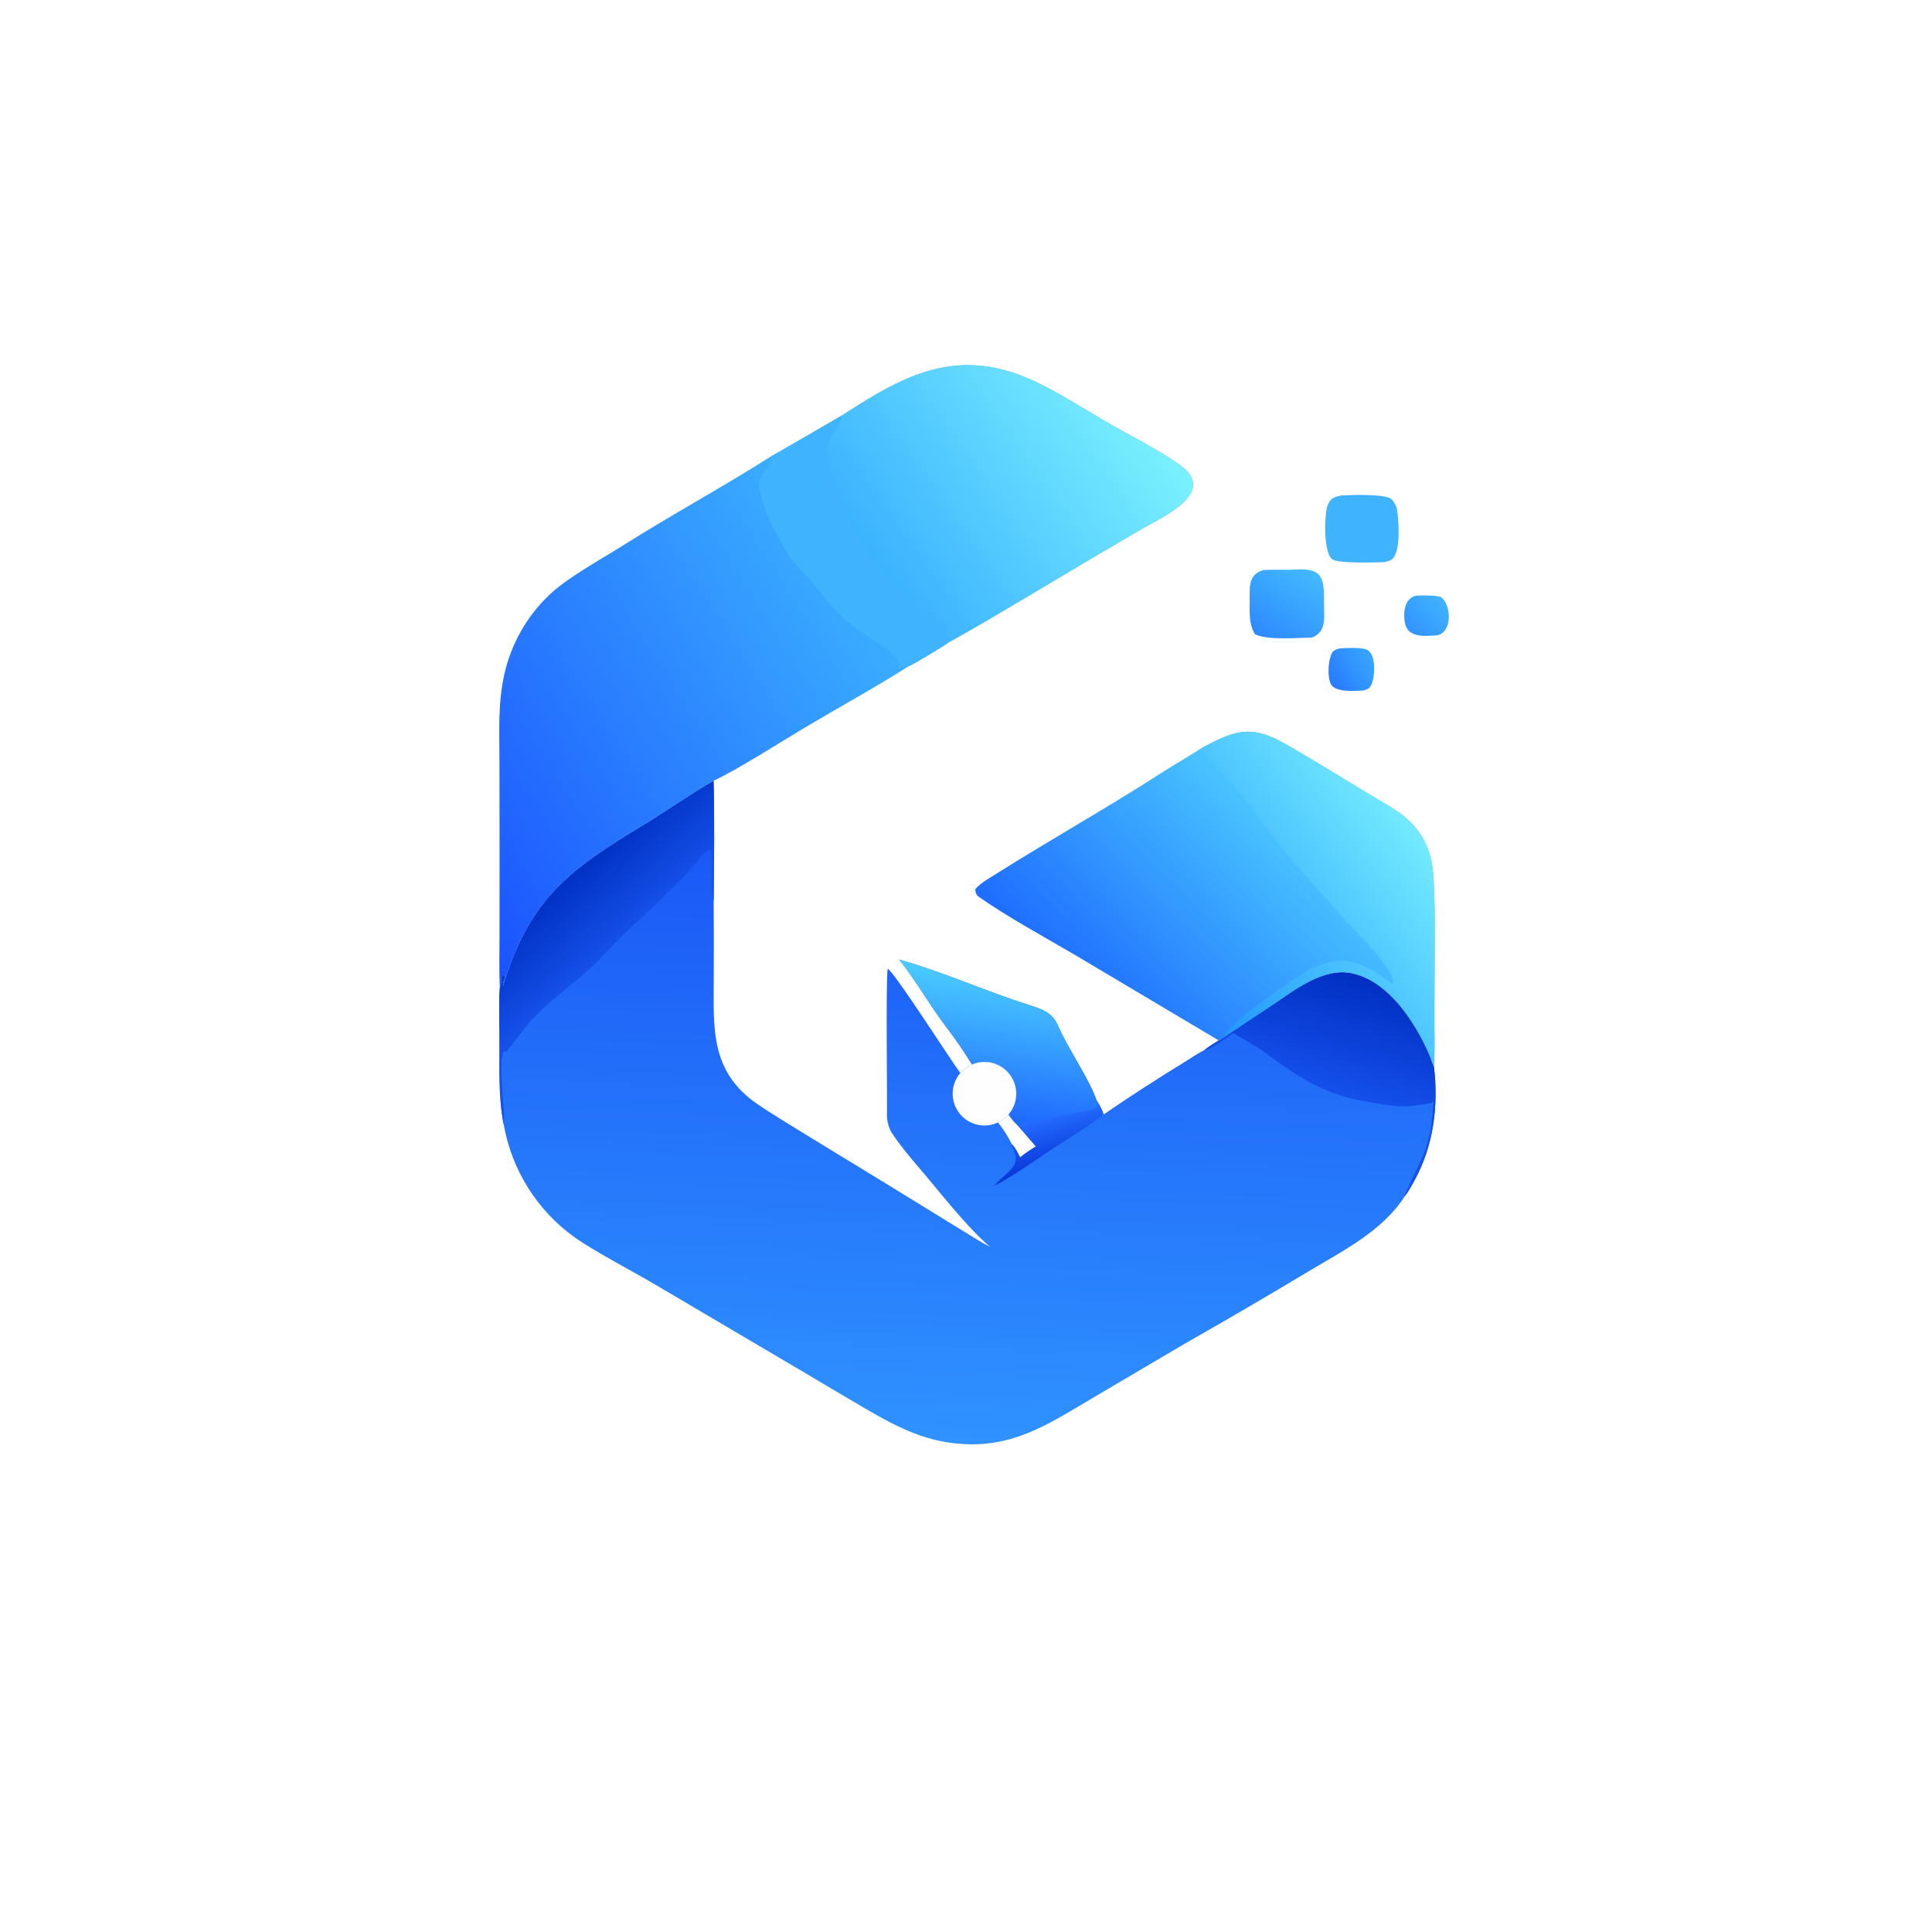
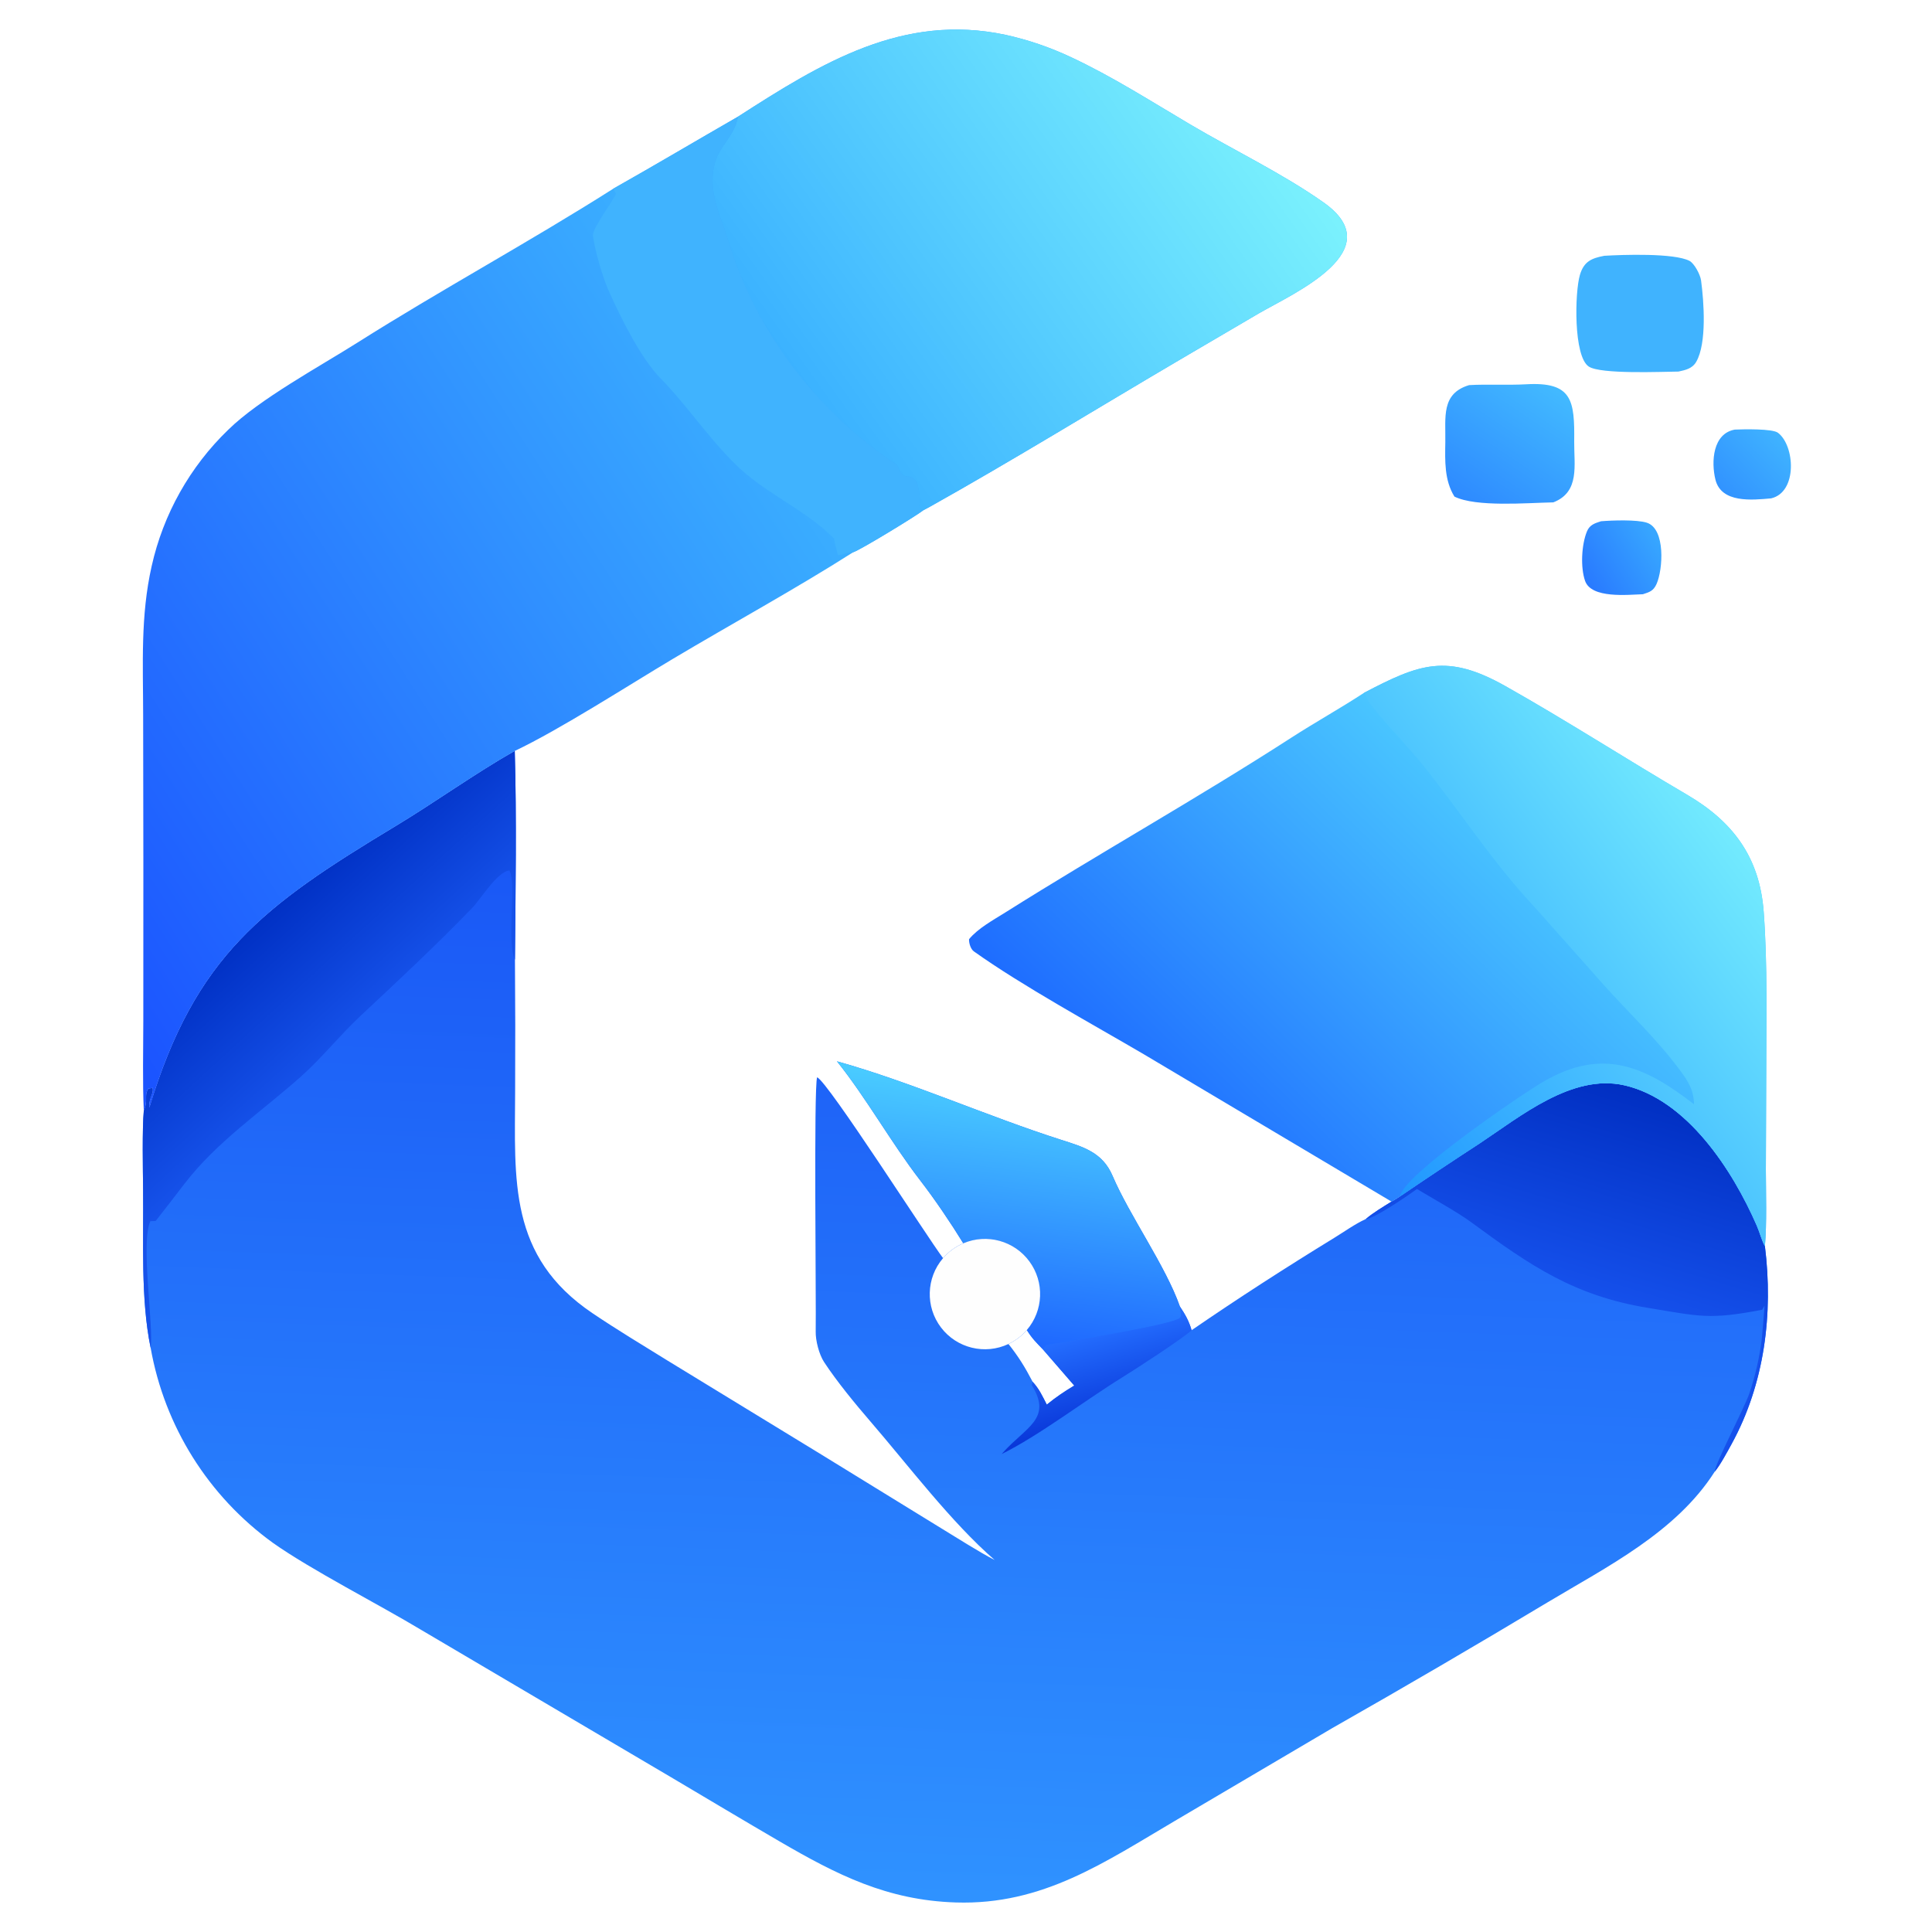
- <svg xmlns="http://www.w3.org/2000/svg" version="1.1" style="display: block;" viewBox="0 0 2048 2048" width="1000" height="1000" preserveAspectRatio="none">
+ <svg xmlns="http://www.w3.org/2000/svg" version="1.1" style="display: block;" viewBox="442 369 1180 1180" width="1000" height="1000" preserveAspectRatio="xMidYMid meet">
  <defs>
    <linearGradient id="Gradient1" gradientUnits="userSpaceOnUse" x1="1494.9" y1="667.977" x2="1528.1" y2="636.023">
      <stop class="stop0" offset="0" stop-opacity="1" stop-color="rgb(50,148,255)" />
      <stop class="stop1" offset="1" stop-opacity="1" stop-color="rgb(63,178,255)" />
    </linearGradient>
    <linearGradient id="Gradient2" gradientUnits="userSpaceOnUse" x1="1411.19" y1="722.073" x2="1452.98" y2="696.202">
      <stop class="stop0" offset="0" stop-opacity="1" stop-color="rgb(41,123,255)" />
      <stop class="stop1" offset="1" stop-opacity="1" stop-color="rgb(55,166,255)" />
    </linearGradient>
    <linearGradient id="Gradient3" gradientUnits="userSpaceOnUse" x1="1339.59" y1="675.446" x2="1387.72" y2="604.09">
      <stop class="stop0" offset="0" stop-opacity="1" stop-color="rgb(46,139,255)" />
      <stop class="stop1" offset="1" stop-opacity="1" stop-color="rgb(66,185,255)" />
    </linearGradient>
    <linearGradient id="Gradient4" gradientUnits="userSpaceOnUse" x1="1266.11" y1="1054.65" x2="1500.13" y2="879.833">
      <stop class="stop0" offset="0" stop-opacity="1" stop-color="rgb(32,151,255)" />
      <stop class="stop1" offset="1" stop-opacity="1" stop-color="rgb(114,234,254)" />
    </linearGradient>
    <linearGradient id="Gradient5" gradientUnits="userSpaceOnUse" x1="1171.71" y1="1078.15" x2="1364.44" y2="880.029">
      <stop class="stop0" offset="0" stop-opacity="1" stop-color="rgb(30,109,255)" />
      <stop class="stop1" offset="1" stop-opacity="1" stop-color="rgb(73,197,255)" />
    </linearGradient>
    <linearGradient id="Gradient6" gradientUnits="userSpaceOnUse" x1="924.338" y1="592.102" x2="1187.72" y2="404.388">
      <stop class="stop0" offset="0" stop-opacity="1" stop-color="rgb(59,178,255)" />
      <stop class="stop1" offset="1" stop-opacity="1" stop-color="rgb(122,241,253)" />
    </linearGradient>
    <linearGradient id="Gradient7" gradientUnits="userSpaceOnUse" x1="448.848" y1="899.55" x2="898.337" y2="613.033">
      <stop class="stop0" offset="0" stop-opacity="1" stop-color="rgb(27,84,255)" />
      <stop class="stop1" offset="1" stop-opacity="1" stop-color="rgb(58,173,255)" />
    </linearGradient>
    <linearGradient id="Gradient8" gradientUnits="userSpaceOnUse" x1="1104.3" y1="1183.5" x2="1118.45" y2="1236.35">
      <stop class="stop0" offset="0" stop-opacity="1" stop-color="rgb(36,110,255)" />
      <stop class="stop1" offset="1" stop-opacity="1" stop-color="rgb(9,55,217)" />
    </linearGradient>
    <linearGradient id="Gradient9" gradientUnits="userSpaceOnUse" x1="1050.42" y1="1186.42" x2="1069.35" y2="1035.33">
      <stop class="stop0" offset="0" stop-opacity="1" stop-color="rgb(31,105,255)" />
      <stop class="stop1" offset="1" stop-opacity="1" stop-color="rgb(73,203,255)" />
    </linearGradient>
    <linearGradient id="Gradient10" gradientUnits="userSpaceOnUse" x1="1441.86" y1="1035.47" x2="1405.44" y2="1156.21">
      <stop class="stop0" offset="0" stop-opacity="1" stop-color="rgb(1,47,194)" />
      <stop class="stop1" offset="1" stop-opacity="1" stop-color="rgb(21,80,235)" />
    </linearGradient>
    <linearGradient id="Gradient11" gradientUnits="userSpaceOnUse" x1="603.747" y1="930.06" x2="664.507" y2="996.527">
      <stop class="stop0" offset="0" stop-opacity="1" stop-color="rgb(1,49,197)" />
      <stop class="stop1" offset="1" stop-opacity="1" stop-color="rgb(22,82,234)" />
    </linearGradient>
    <linearGradient id="Gradient12" gradientUnits="userSpaceOnUse" x1="1034.23" y1="910.597" x2="1010.97" y2="1527.85">
      <stop class="stop0" offset="0" stop-opacity="1" stop-color="rgb(26,88,246)" />
      <stop class="stop1" offset="1" stop-opacity="1" stop-color="rgb(47,146,255)" />
    </linearGradient>
  </defs>
  <path transform="translate(0,0)" fill="url(#Gradient12)" d="M 529.833 1047.31 C 532.689 1041.15 529.833 1038.5 532.557 1033.97 L 535.119 1033.45 C 536.177 1036.82 532.472 1040.4 533.234 1045.53 C 561.39 952.652 602.803 922.264 683.719 873.511 C 707.176 859.377 732.298 841.334 756.396 827.651 C 757.584 868.357 756.883 914.188 756.518 955.158 C 756.731 981.842 756.767 1008.53 756.625 1035.21 C 756.474 1089.95 752.322 1136.32 803.941 1171.11 C 818.877 1181.17 834.222 1190.41 849.528 1199.88 L 943.976 1257.58 L 1016.76 1302.35 C 1026.07 1307.97 1040.12 1317.02 1049.5 1321.79 C 1023.02 1298.81 996.804 1264.07 973.654 1237.23 C 964.384 1226.48 953.107 1212.78 945.364 1200.97 C 942.175 1196.11 940.102 1187.64 940.205 1182.32 C 940.537 1165.27 938.938 1033.09 941.066 1026.97 C 947.588 1029.56 1008.64 1125.1 1017.99 1137.43 C 1021.36 1133.5 1025.59 1130.4 1030.35 1128.37 C 1022.64 1115.83 1012.9 1101.43 1003.91 1089.78 C 986.321 1066.96 971.04 1039.48 953.178 1017.21 C 998.505 1029.87 1045.04 1050.78 1090.16 1065.18 C 1103.9 1069.57 1115.36 1072.86 1121.48 1087.09 C 1131.93 1111.55 1153.96 1142.24 1162.63 1166.94 C 1165.81 1171.7 1168.22 1175.86 1169.78 1181.46 C 1198.36 1161.83 1227.26 1143.21 1256.83 1125.09 C 1263.03 1121.29 1269.63 1116.54 1276.15 1113.55 C 1281 1109.47 1286.5 1106.28 1291.89 1102.89 C 1293.86 1101.89 1295.24 1100.94 1297.1 1099.73 C 1313.18 1088.79 1329.38 1078.01 1345.69 1067.4 C 1370.68 1050.85 1402.22 1024.65 1434.04 1031.86 C 1472.39 1040.56 1500.25 1083.8 1514.92 1117.45 C 1516.72 1121.51 1517.92 1126.49 1519.95 1130.13 C 1525.1 1171.39 1519.75 1214.19 1499.59 1250.97 C 1497.14 1255.44 1492.46 1264.17 1489.26 1267.88 C 1465.63 1304.96 1423.42 1325.93 1387.11 1347.71 C 1343.58 1373.84 1299.73 1399.46 1255.59 1424.54 L 1160.75 1480.44 C 1116.71 1506.34 1078.96 1532.66 1025.78 1530.96 C 983.797 1529.62 953.274 1514.14 917.752 1493.44 C 896.015 1480.77 874.668 1468 853.166 1455.25 L 699.513 1364.64 C 673.161 1348.77 631.999 1327.83 608.653 1311.3 C 569.228 1282.8 542.451 1240.07 534 1192.16 C 527.857 1162.58 529.755 1126.4 529.41 1095.74 C 529.268 1083.19 528.804 1058.92 529.833 1047.31 z M 1057.94 1189.87 C 1064.13 1197.65 1068.09 1204.11 1072.68 1212.92 C 1076.7 1217.27 1078.66 1221.67 1081.35 1226.89 C 1087.15 1222.19 1091.79 1219.08 1098.11 1215.26 L 1079.07 1193.27 C 1074.81 1188.83 1072.48 1186.63 1069.15 1181.33 C 1066.06 1184.93 1062.24 1187.84 1057.94 1189.87 z" />
  <path transform="translate(0,0)" fill="url(#Gradient11)" d="M 529.833 1047.31 C 532.689 1041.15 529.833 1038.5 532.557 1033.97 L 535.119 1033.45 C 536.177 1036.82 532.472 1040.4 533.234 1045.53 C 561.39 952.652 602.803 922.264 683.719 873.511 C 707.176 859.377 732.298 841.334 756.396 827.651 C 757.584 868.357 756.883 914.188 756.518 955.158 C 751.205 943.951 757.679 908.001 753.141 900.686 C 745.971 901.096 735.605 918.104 730.478 923.456 C 708.525 946.221 685.31 967.81 662.225 989.42 C 649.899 1000.96 638.426 1015.26 626.009 1026.34 C 602.02 1047.75 574.261 1066.38 554.518 1092.21 C 548.733 1099.77 542.974 1107.24 537.096 1114.7 L 533.835 1114.87 C 527.703 1127.62 535.967 1178.9 534 1192.16 C 527.857 1162.58 529.755 1126.4 529.41 1095.74 C 529.268 1083.19 528.804 1058.92 529.833 1047.31 z" />
  <path transform="translate(0,0)" fill="url(#Gradient10)" d="M 1297.1 1099.73 C 1313.18 1088.79 1329.38 1078.01 1345.69 1067.4 C 1370.68 1050.85 1402.22 1024.65 1434.04 1031.86 C 1472.39 1040.56 1500.25 1083.8 1514.92 1117.45 C 1516.72 1121.51 1517.92 1126.49 1519.95 1130.13 C 1525.1 1171.39 1519.75 1214.19 1499.59 1250.97 C 1497.14 1255.44 1492.46 1264.17 1489.26 1267.88 C 1489.54 1262.97 1507.03 1229.72 1510.33 1220.38 C 1514.05 1209.5 1516.63 1198.27 1518.03 1186.86 C 1518.31 1184.5 1519.78 1167.2 1519.68 1166.49 L 1518.28 1168.95 C 1485.96 1175.13 1480.45 1173.04 1448.7 1167.84 C 1403.53 1160.44 1376.82 1142.18 1340.61 1115.53 C 1331.89 1109.11 1317.39 1101.26 1307.42 1095.18 C 1302.25 1098.99 1281.18 1113.49 1276.15 1113.55 C 1281 1109.47 1286.5 1106.28 1291.89 1102.89 C 1293.86 1101.89 1295.24 1100.94 1297.1 1099.73 z" />
  <path transform="translate(0,0)" fill="url(#Gradient9)" d="M 953.178 1017.21 C 998.505 1029.87 1045.04 1050.78 1090.16 1065.18 C 1103.9 1069.57 1115.36 1072.86 1121.48 1087.09 C 1131.93 1111.55 1153.96 1142.24 1162.63 1166.94 C 1162.79 1168.48 1163.78 1172.65 1162.84 1173.77 C 1159.48 1177.78 1100.71 1187.1 1091.1 1189 C 1088.94 1189.43 1082.23 1189.93 1080.72 1190.95 C 1080.3 1191.23 1079.35 1192.77 1079.07 1193.27 C 1074.81 1188.83 1072.48 1186.63 1069.15 1181.33 C 1079.35 1169.44 1080.01 1152.09 1070.75 1139.46 C 1061.5 1126.83 1044.76 1122.23 1030.35 1128.37 C 1022.64 1115.83 1012.9 1101.43 1003.91 1089.78 C 986.321 1066.96 971.04 1039.48 953.178 1017.21 z" />
  <path transform="translate(0,0)" fill="rgb(254,254,254)" d="M 1030.35 1128.37 C 1044.76 1122.23 1061.5 1126.83 1070.75 1139.46 C 1080.01 1152.09 1079.35 1169.44 1069.15 1181.33 C 1066.06 1184.93 1062.24 1187.84 1057.94 1189.87 C 1043.56 1196.65 1026.39 1192.46 1016.75 1179.81 C 1007.12 1167.16 1007.63 1149.5 1017.99 1137.43 C 1021.36 1133.5 1025.59 1130.4 1030.35 1128.37 z" />
  <path transform="translate(0,0)" fill="url(#Gradient8)" d="M 1162.63 1166.94 C 1165.81 1171.7 1168.22 1175.86 1169.78 1181.46 C 1164.49 1186.48 1134.98 1205.6 1127.22 1210.39 C 1104.94 1224.15 1076.36 1245.95 1053.8 1257.08 L 1054.5 1256.28 C 1068.38 1240.61 1085.03 1235.64 1072.15 1214.97 L 1072.68 1212.92 C 1076.7 1217.27 1078.66 1221.67 1081.35 1226.89 C 1087.15 1222.19 1091.79 1219.08 1098.11 1215.26 L 1079.07 1193.27 C 1079.35 1192.77 1080.3 1191.23 1080.72 1190.95 C 1082.23 1189.93 1088.94 1189.43 1091.1 1189 C 1100.71 1187.1 1159.48 1177.78 1162.84 1173.77 C 1163.78 1172.65 1162.79 1168.48 1162.63 1166.94 z" />
  <path transform="translate(0,0)" fill="url(#Gradient7)" d="M 892.782 440.227 C 943.738 407.41 993.46 376.869 1056.27 390.301 C 1069.96 393.328 1083.27 397.869 1095.95 403.839 C 1121.19 415.604 1145.04 430.888 1168.92 444.993 C 1195.38 460.624 1225.31 474.971 1250.38 492.652 C 1291.87 521.913 1232.14 548.083 1211.07 560.269 L 1162.66 588.676 C 1113.2 617.761 1059.64 650.698 1009.9 678.53 C 1008.59 679.255 1007.27 679.963 1005.94 680.656 C 1001.52 684.147 966.995 705.19 963.015 706.332 C 928.662 728.236 888.239 750.394 852.841 771.489 C 825.99 787.49 783.756 814.704 756.396 827.651 C 732.298 841.334 707.176 859.377 683.719 873.511 C 602.803 922.264 561.39 952.652 533.234 1045.53 C 532.472 1040.4 536.177 1036.82 535.119 1033.45 L 532.557 1033.97 C 529.833 1038.5 532.689 1041.15 529.833 1047.31 C 529.007 1030.31 529.521 1009.48 529.529 992.293 L 529.557 895.424 L 529.428 805.565 C 529.386 774.527 527.759 745.245 534.629 714.782 C 541.719 683.017 557.994 654.038 581.427 631.451 C 600.455 612.766 637.278 592.82 660.242 578.302 C 711.648 545.803 765.104 516.928 816.451 484.317 C 841.888 469.969 867.386 454.827 892.782 440.227 z" />
  <path transform="translate(0,0)" fill="url(#Gradient6)" d="M 892.782 440.227 C 943.738 407.41 993.46 376.869 1056.27 390.301 C 1069.96 393.328 1083.27 397.869 1095.95 403.839 C 1121.19 415.604 1145.04 430.888 1168.92 444.993 C 1195.38 460.624 1225.31 474.971 1250.38 492.652 C 1291.87 521.913 1232.14 548.083 1211.07 560.269 L 1162.66 588.676 C 1113.2 617.761 1059.64 650.698 1009.9 678.53 C 1008.59 679.255 1007.27 679.963 1005.94 680.656 C 1004.6 679.878 1004.41 679.608 1003.23 678.586 C 1004.65 674.927 1003.22 666.867 1001.8 663.113 C 1000.48 661.629 999.215 660.351 996.954 660.067 C 991.18 660.228 990.687 653.465 989.967 652.99 C 941.825 621.239 903.829 572.088 887.078 516.673 C 882.415 501.246 874.26 486.89 878.27 469.842 C 881.003 458.22 889.868 453.212 892.54 441.354 L 892.782 440.227 z" />
  <path transform="translate(0,0)" fill="rgb(64,179,254)" d="M 816.451 484.317 C 841.888 469.969 867.386 454.827 892.782 440.227 L 892.54 441.354 C 889.868 453.212 881.003 458.22 878.27 469.842 C 874.26 486.89 882.415 501.246 887.078 516.673 C 903.829 572.088 941.825 621.239 989.967 652.99 C 990.687 653.465 991.18 660.228 996.954 660.067 C 999.215 660.351 1000.48 661.629 1001.8 663.113 C 1003.22 666.867 1004.65 674.927 1003.23 678.586 C 1004.41 679.608 1004.6 679.878 1005.94 680.656 C 1001.52 684.147 966.995 705.19 963.015 706.332 C 958.252 706.173 957.586 708.045 953.733 707.979 C 953.404 706.975 951.099 697.657 951.596 698.138 C 935.084 681.273 911.773 671.368 894.646 655.823 C 877.045 639.849 862.276 617.278 845.268 599.882 C 833.132 587.468 821.378 563.291 814.191 547.573 C 810.261 538.976 805.376 522.393 804.145 512.824 C 803.958 508.073 815.88 492.738 818.271 487.308 L 816.451 484.317 z" />
  <path transform="translate(0,0)" fill="url(#Gradient5)" d="M 1275.12 792.13 C 1309 774.429 1325.71 767.878 1361.54 788.092 C 1399.14 809.301 1435.21 832.583 1472.49 854.451 C 1500.37 870.804 1516.68 892.476 1519.19 925.707 C 1521.68 958.49 1520.71 993.066 1520.75 1026.14 L 1520.53 1083.56 C 1520.57 1097.45 1521.17 1116.4 1519.95 1130.13 C 1517.92 1126.49 1516.72 1121.51 1514.92 1117.45 C 1500.25 1083.8 1472.39 1040.56 1434.04 1031.86 C 1402.22 1024.65 1370.68 1050.85 1345.69 1067.4 C 1329.38 1078.01 1313.18 1088.79 1297.1 1099.73 C 1295.24 1100.94 1293.86 1101.89 1291.89 1102.89 L 1140.68 1012.96 C 1109.85 994.864 1066.3 971.11 1036.79 950.065 C 1034.94 948.746 1033.77 945.279 1033.86 942.628 C 1039.34 935.941 1048.77 930.864 1056.13 926.228 C 1113.84 889.879 1173.35 856.572 1230.67 819.564 C 1245.26 810.141 1260.55 801.68 1275.12 792.13 z" />
  <path transform="translate(0,0)" fill="url(#Gradient4)" d="M 1275.12 792.13 C 1309 774.429 1325.71 767.878 1361.54 788.092 C 1399.14 809.301 1435.21 832.583 1472.49 854.451 C 1500.37 870.804 1516.68 892.476 1519.19 925.707 C 1521.68 958.49 1520.71 993.066 1520.75 1026.14 L 1520.53 1083.56 C 1520.57 1097.45 1521.17 1116.4 1519.95 1130.13 C 1517.92 1126.49 1516.72 1121.51 1514.92 1117.45 C 1500.25 1083.8 1472.39 1040.56 1434.04 1031.86 C 1402.22 1024.65 1370.68 1050.85 1345.69 1067.4 C 1329.38 1078.01 1313.18 1088.79 1297.1 1099.73 C 1298.53 1087.04 1371.15 1037.43 1384.88 1029.49 C 1421.14 1008.54 1446.87 1020.43 1476.63 1043.43 C 1476.51 1034.79 1473.17 1029.57 1467.92 1022.48 C 1453.98 1003.64 1436.24 987.06 1420.83 969.803 C 1405.11 952.202 1389.94 934.866 1374.04 917.254 C 1351.37 892.158 1332.56 863.095 1311.31 836.623 C 1301.79 824.768 1286.61 809.398 1277.46 797.051 C 1279.3 799.537 1273.85 789.846 1275.12 792.13 z" />
  <path transform="translate(0,0)" fill="url(#Gradient3)" d="M 1339.3 604.213 C 1350.25 603.586 1363.38 604.325 1374.1 603.708 C 1402.39 602.08 1403.75 613.618 1403.47 638.679 C 1403.31 653.073 1407.08 669.461 1390.72 675.826 C 1374.38 676.156 1343.59 678.832 1330.32 672.305 C 1324.12 662.307 1324.56 650.487 1324.75 639.036 C 1325.01 623.867 1322.04 609.386 1339.3 604.213 z" />
  <path transform="translate(0,0)" fill="rgb(64,179,254)" d="M 1421.85 525.227 C 1432.74 524.573 1464.46 523.425 1473.91 528.347 C 1476.68 529.788 1480.44 536.471 1480.96 540.338 C 1482.7 553.232 1484.54 578.581 1478.03 589.924 C 1475.53 594.274 1471.29 595.008 1467.17 595.941 C 1456.87 596.036 1419.65 597.699 1412.37 592.885 C 1402.97 586.672 1403.79 547.55 1406.96 536.886 C 1409.39 528.71 1414 526.716 1421.85 525.227 z" />
  <path transform="translate(0,0)" fill="url(#Gradient2)" d="M 1419.83 687.369 C 1426.64 686.788 1441.8 686.269 1447.86 688.257 C 1459.38 692.032 1457.67 716.963 1453.77 725.668 C 1451.82 730.012 1449.42 730.633 1445.42 731.94 C 1436.18 732.24 1413.91 734.709 1410.11 723.784 C 1407.25 715.604 1407.9 701.738 1411.25 693.579 C 1412.92 689.504 1416.07 688.586 1419.83 687.369 z" />
  <path transform="translate(0,0)" fill="url(#Gradient1)" d="M 1501.6 631.378 C 1506.87 631.144 1524.53 630.761 1527.9 633.306 C 1538.31 641.158 1539.95 669.59 1523.75 673.382 C 1511.98 674.447 1493.27 676.36 1489.72 661.915 C 1487.04 650.969 1488.11 633.754 1501.6 631.378 z" />
</svg>
